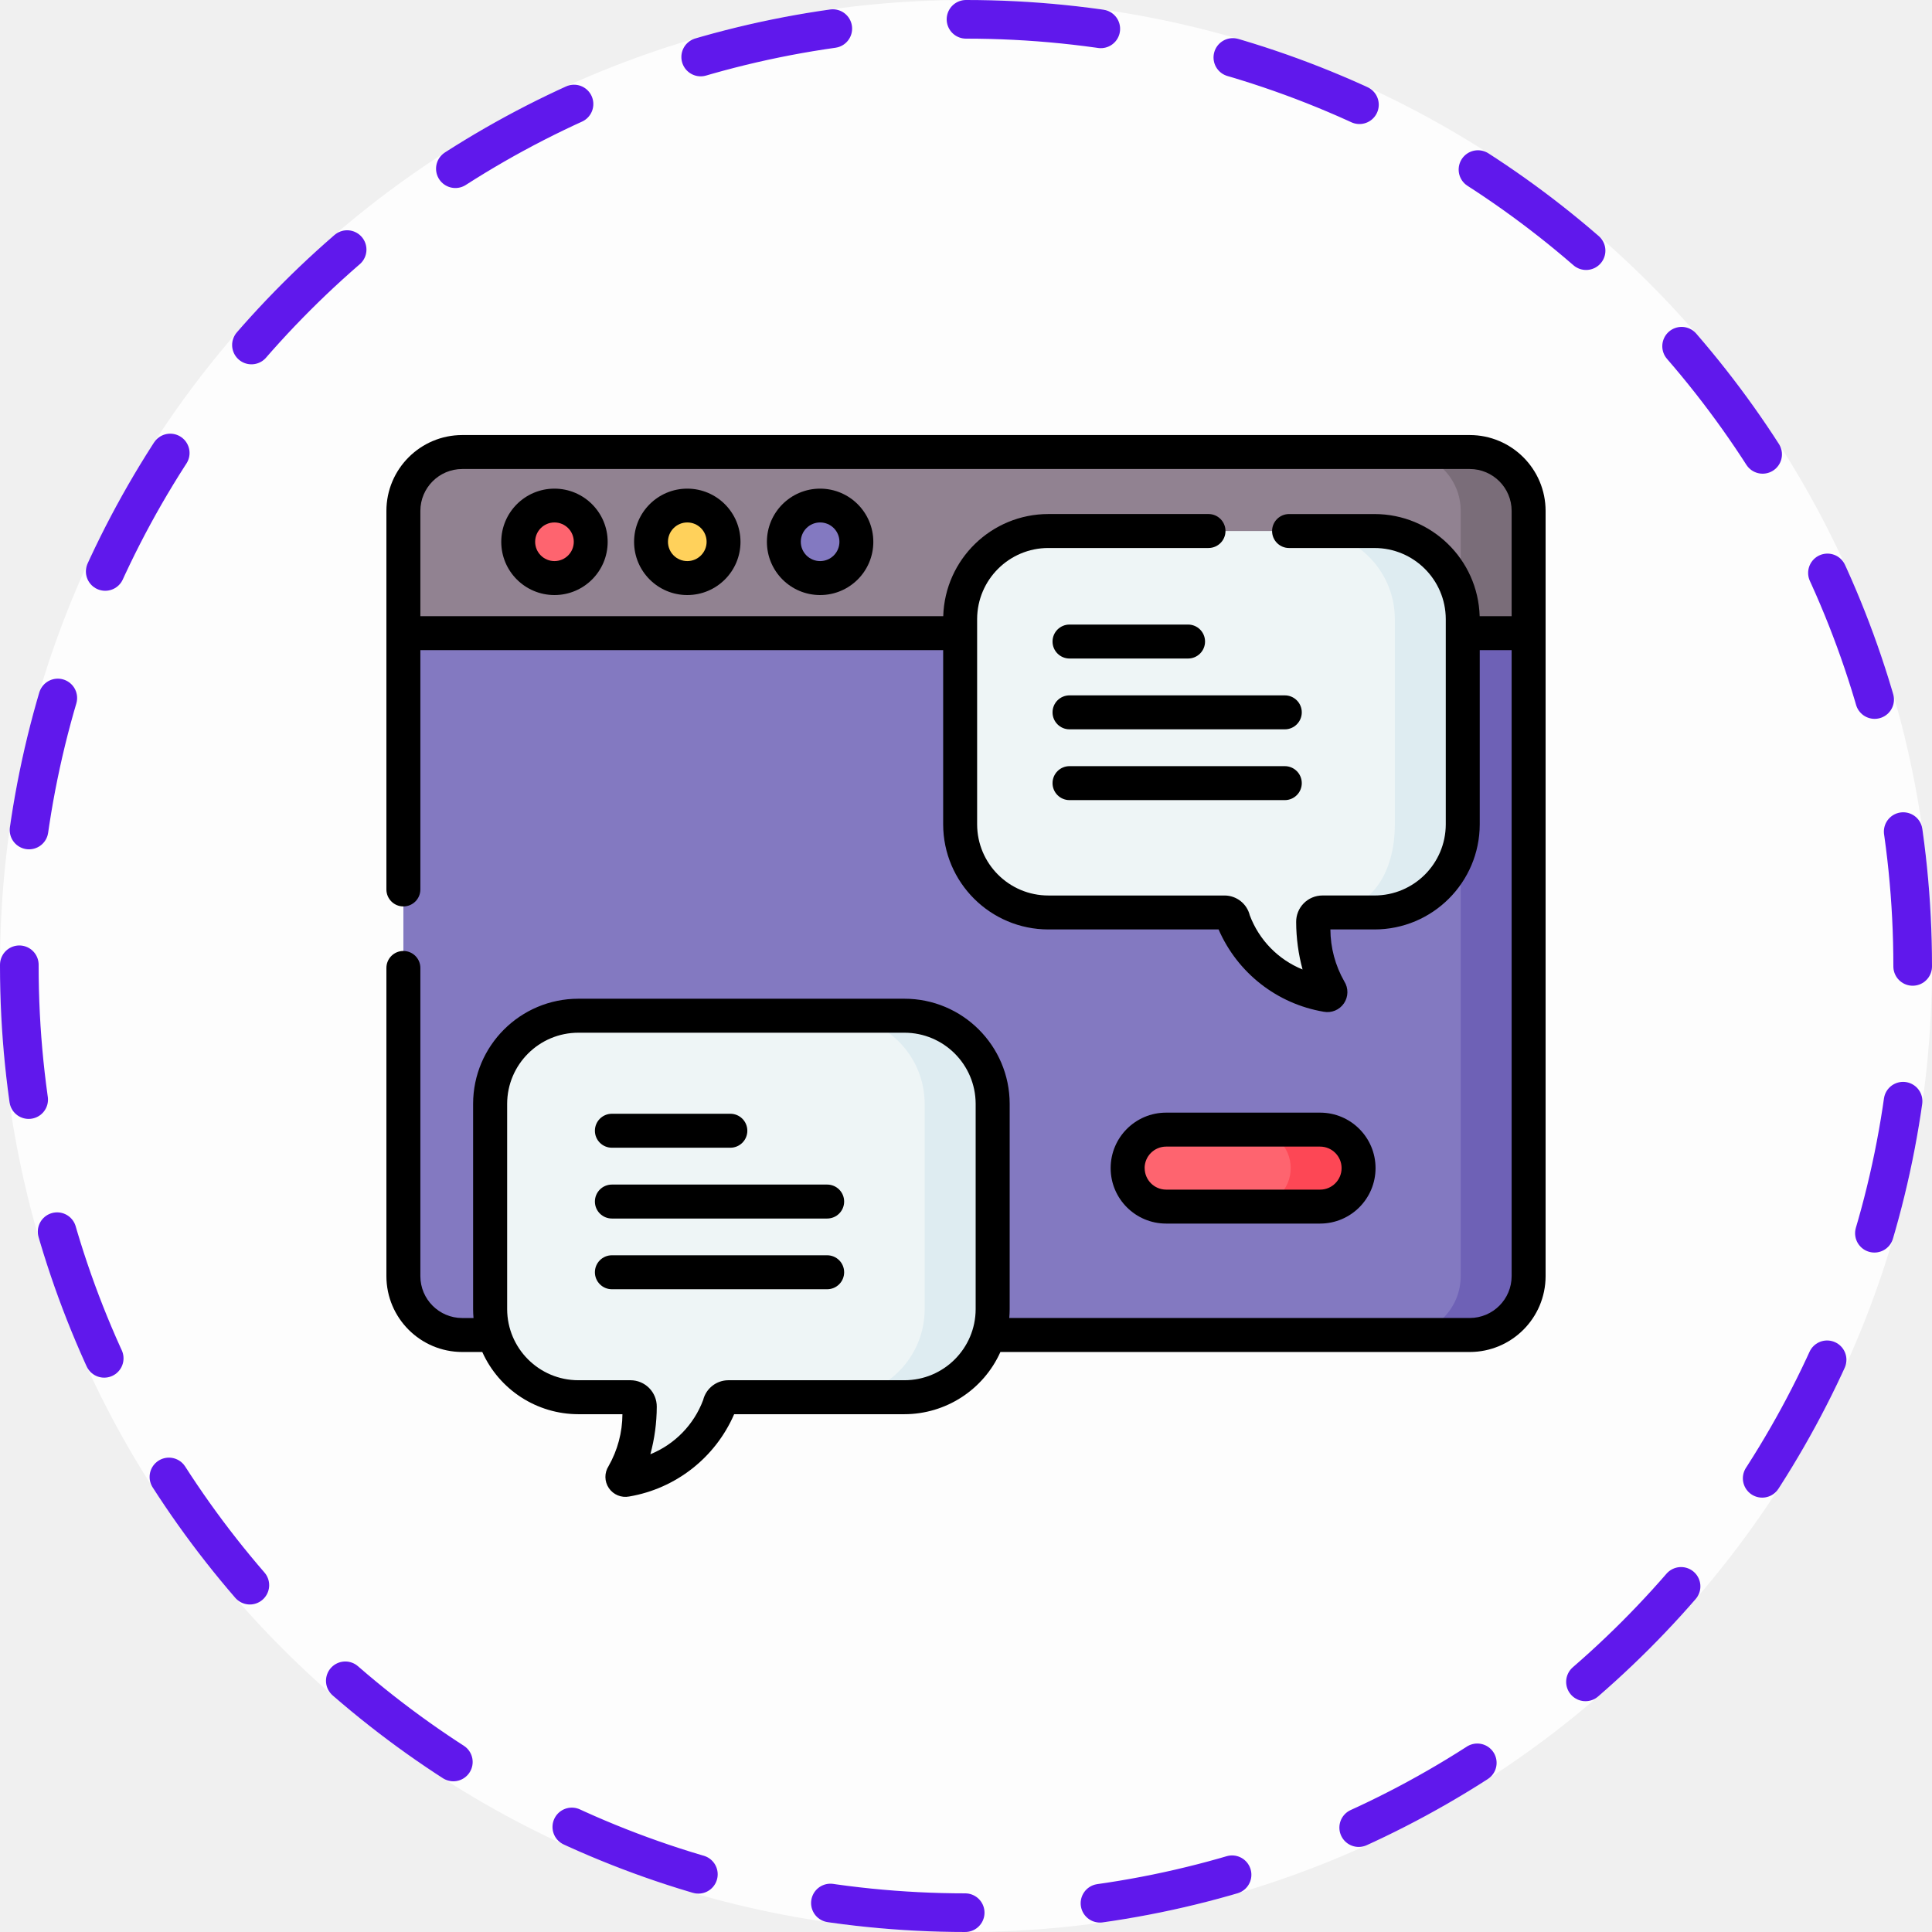
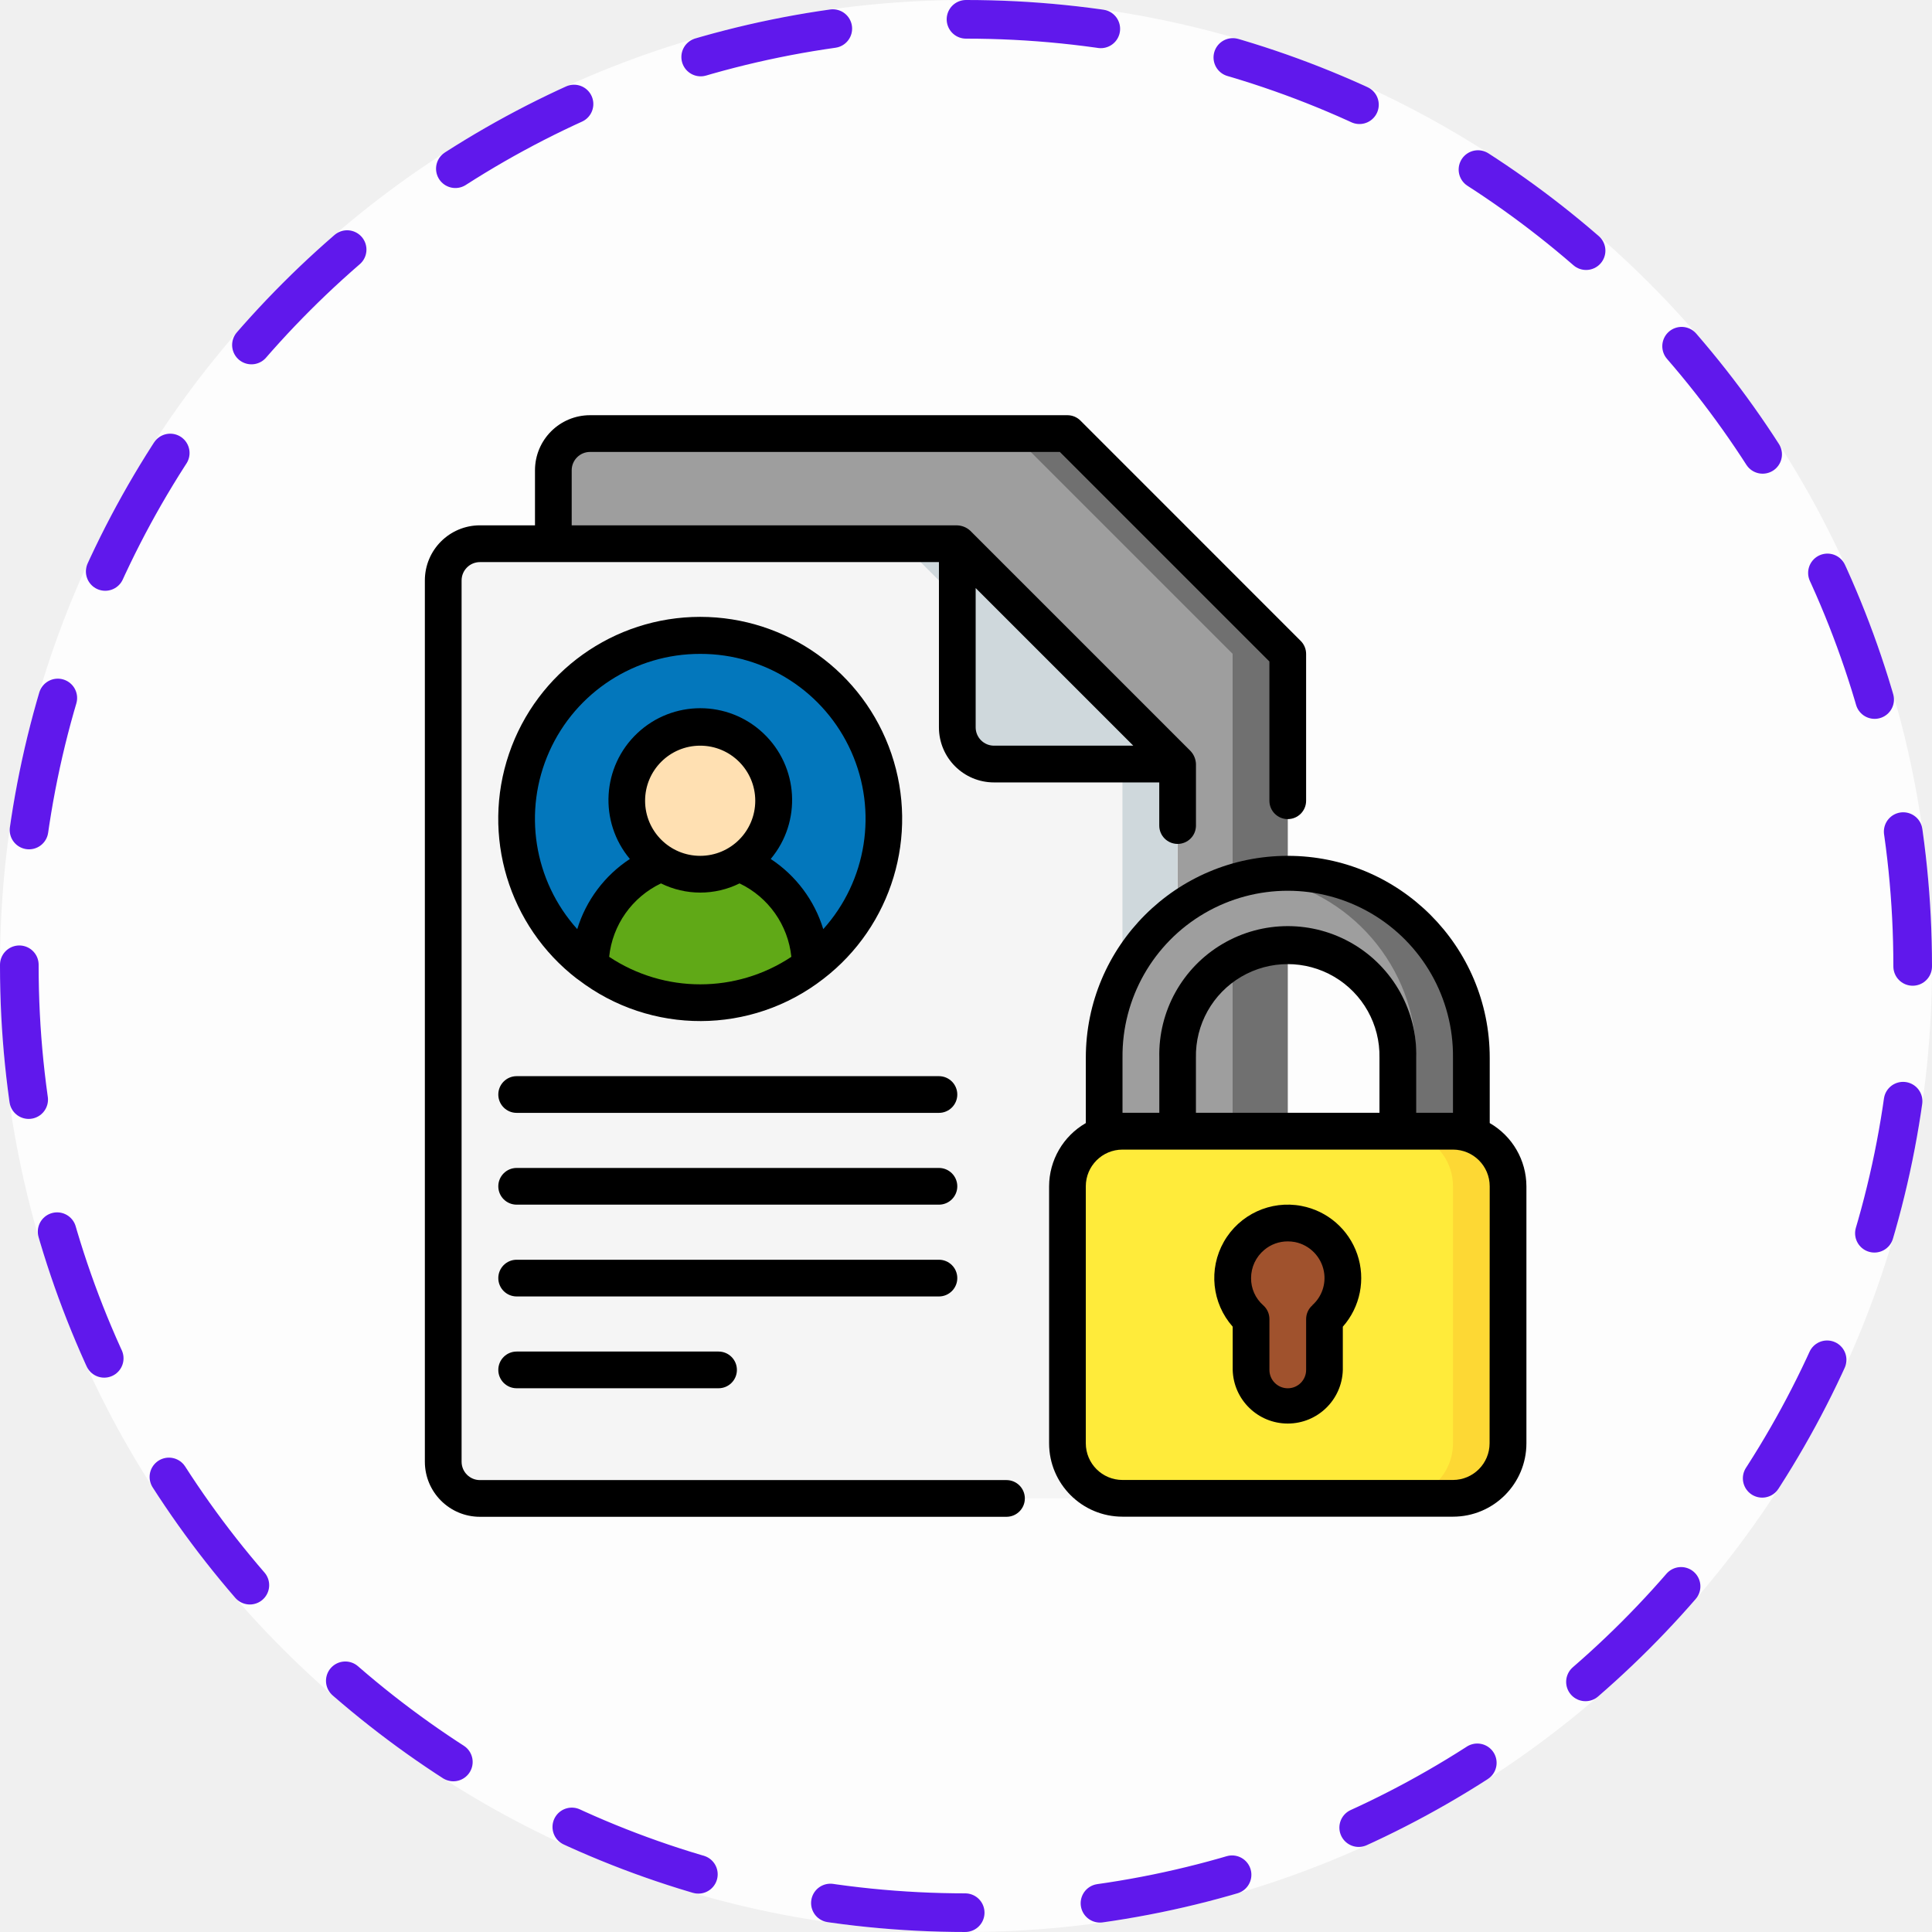
<svg xmlns="http://www.w3.org/2000/svg" width="100" height="100" viewBox="0 0 100 100">
  <g id="Group_1100965" data-name="Group 1100965" transform="translate(0.242)">
    <g id="Group_1098742" data-name="Group 1098742" transform="translate(0)">
      <rect id="Rectangle_400898" data-name="Rectangle 400898" width="100" height="100" rx="50" transform="translate(-0.242)" fill="#fff" opacity="0.859" />
      <g id="Rectangle_400907" data-name="Rectangle 400907" transform="translate(-0.242)" fill="none" stroke="#6018ec" stroke-linecap="round" stroke-width="2" stroke-dasharray="7">
        <rect width="100" height="100" rx="50" stroke="none" />
        <rect x="1" y="1" width="98" height="98" rx="49" fill="none" />
      </g>
    </g>
-     <g id="Group_1103118" data-name="Group 1103118" transform="translate(19.758 1.032)">
-       <path id="Path_879488" data-name="Path 879488" d="M62.7,145.314H10.547A3.047,3.047,0,0,1,7.5,142.267V108.986H65.742v33.281A3.047,3.047,0,0,1,62.7,145.314Z" transform="translate(-6.621 -77.246)" fill="#8379c1" />
-       <path id="Path_879489" data-name="Path 879489" d="M451.547,108.986v33.281a3.047,3.047,0,0,1-3.047,3.047h3.516a3.047,3.047,0,0,0,3.047-3.047V108.986Z" transform="translate(-395.941 -77.246)" fill="#6e61b6" />
-       <path id="Path_879490" data-name="Path 879490" d="M65.742,38.361H7.5V32.033a3.047,3.047,0,0,1,3.047-3.047H62.7a3.047,3.047,0,0,1,3.047,3.047Z" transform="translate(-6.621 -6.621)" fill="#918291" />
-       <path id="Path_879491" data-name="Path 879491" d="M452.016,28.986H448.5a3.047,3.047,0,0,1,3.047,3.047v6.328h3.516V32.033A3.047,3.047,0,0,0,452.016,28.986Z" transform="translate(-395.941 -6.621)" fill="#7a6d79" />
-       <circle id="Ellipse_11692" data-name="Ellipse 11692" cx="1.875" cy="1.875" r="1.875" transform="translate(6.824 25.139)" fill="#fe646f" />
-       <circle id="Ellipse_11693" data-name="Ellipse 11693" cx="1.875" cy="1.875" r="1.875" transform="translate(13.699 25.139)" fill="#ffd15b" />
-       <circle id="Ellipse_11694" data-name="Ellipse 11694" cx="1.875" cy="1.875" r="1.875" transform="translate(20.574 25.139)" fill="#8379c1" />
-       <path id="Path_879492" data-name="Path 879492" d="M53.065,297.729a.476.476,0,0,1,.476.483,6.627,6.627,0,0,1-.876,3.564.151.151,0,0,0,.157.23,6.173,6.173,0,0,0,4.851-3.917.468.468,0,0,1,.452-.36h9.118a4.564,4.564,0,0,0,4.569-4.559V282.545a4.564,4.564,0,0,0-4.569-4.559H50.365a4.563,4.563,0,0,0-4.569,4.558v10.627a4.564,4.564,0,0,0,4.569,4.559Z" transform="translate(-40.429 -226.441)" fill="#eef5f6" />
-       <g id="Group_1103115" data-name="Group 1103115" transform="translate(23.297 51.545)">
-         <path id="Path_879493" data-name="Path 879493" d="M202.321,277.986H198.8a4.564,4.564,0,0,1,4.569,4.559v10.626a4.564,4.564,0,0,1-4.569,4.559h3.516a4.564,4.564,0,0,0,4.569-4.559V282.545A4.564,4.564,0,0,0,202.321,277.986Z" transform="translate(-198.805 -277.986)" fill="#deecf1" />
-       </g>
-       <path id="Path_879494" data-name="Path 879494" d="M272.155,83.618a.476.476,0,0,0-.476.483,6.627,6.627,0,0,0,.876,3.564.151.151,0,0,1-.157.23,6.173,6.173,0,0,1-4.851-3.917.468.468,0,0,0-.452-.36h-9.118a4.564,4.564,0,0,1-4.569-4.559V68.433a4.564,4.564,0,0,1,4.569-4.559h16.878a4.563,4.563,0,0,1,4.569,4.558V79.059a4.564,4.564,0,0,1-4.569,4.559Z" transform="translate(-223.712 -37.421)" fill="#eef5f6" />
-       <g id="Group_1103116" data-name="Group 1103116" transform="translate(47.628 26.453)">
-         <path id="Path_879495" data-name="Path 879495" d="M409.939,63.874h-3.516a4.564,4.564,0,0,1,4.569,4.558V79.059c0,2.518-1.23,4.559-3.753,4.559h2.7a4.564,4.564,0,0,0,4.569-4.559V68.432A4.564,4.564,0,0,0,409.939,63.874Z" transform="translate(-406.423 -63.874)" fill="#deecf1" />
-       </g>
-       <path id="Path_879496" data-name="Path 879496" d="M337.384,332.247h-7.969a1.992,1.992,0,0,1,0-3.984h7.969a1.992,1.992,0,0,1,0,3.984Z" transform="translate(-289.053 -270.827)" fill="#fe646f" />
-       <path id="Path_879497" data-name="Path 879497" d="M385.939,328.263h-3.516a1.992,1.992,0,0,1,0,3.984h3.516a1.992,1.992,0,0,0,0-3.984Z" transform="translate(-337.608 -270.827)" fill="#fd4755" />
-       <g id="Group_1103117" data-name="Group 1103117" transform="translate(0 21.486)">
-         <path id="Path_879498" data-name="Path 879498" d="M56.074,21.486H3.926A3.93,3.93,0,0,0,0,25.412V45.006a.879.879,0,0,0,1.758,0V32.619h27.06v9.019a5.449,5.449,0,0,0,5.448,5.438h8.808a7.248,7.248,0,0,0,5.439,4.259,1.034,1.034,0,0,0,1.066-1.572,5.477,5.477,0,0,1-.718-2.687h2.282a5.449,5.449,0,0,0,5.448-5.438V32.619h1.651v32.4a2.17,2.17,0,0,1-2.168,2.168H32.24c.013-.152.021-.3.021-.46V56.1a5.449,5.449,0,0,0-5.448-5.438H9.935A5.449,5.449,0,0,0,4.488,56.1V66.729c0,.155.008.308.021.46H3.926a2.17,2.17,0,0,1-2.168-2.168V49.069a.879.879,0,0,0-1.758,0V65.021a3.93,3.93,0,0,0,3.926,3.926H4.963a5.455,5.455,0,0,0,4.972,3.22h2.282a5.477,5.477,0,0,1-.718,2.687,1.034,1.034,0,0,0,1.066,1.573A7.247,7.247,0,0,0,18,72.167h8.808a5.455,5.455,0,0,0,4.973-3.22H56.074A3.93,3.93,0,0,0,60,65.021V25.412a3.93,3.93,0,0,0-3.926-3.926ZM26.813,70.409H17.695a1.348,1.348,0,0,0-1.3,1.024,4.876,4.876,0,0,1-2.732,2.806,9.512,9.512,0,0,0,.331-2.456,1.361,1.361,0,0,0-1.354-1.374h-2.7a3.689,3.689,0,0,1-3.69-3.68V56.1a3.689,3.689,0,0,1,3.69-3.679H26.813A3.689,3.689,0,0,1,30.5,56.1V66.729A3.689,3.689,0,0,1,26.813,70.409ZM56.587,30.861a5.448,5.448,0,0,0-5.444-5.286H46.722a.879.879,0,0,0,0,1.758h4.421a3.689,3.689,0,0,1,3.69,3.679V41.638a3.689,3.689,0,0,1-3.69,3.68h-2.7a1.361,1.361,0,0,0-1.354,1.374,9.516,9.516,0,0,0,.331,2.456,4.875,4.875,0,0,1-2.732-2.805,1.347,1.347,0,0,0-1.3-1.024H34.266a3.689,3.689,0,0,1-3.69-3.68V31.012a3.689,3.689,0,0,1,3.69-3.68h8.286a.879.879,0,0,0,0-1.758H34.266a5.449,5.449,0,0,0-5.444,5.286H1.758V25.412a2.17,2.17,0,0,1,2.168-2.168H56.074a2.17,2.17,0,0,1,2.168,2.168v5.449H56.587Z" transform="translate(0 -21.486)" />
-         <path id="Path_879499" data-name="Path 879499" d="M53.485,45.158a2.754,2.754,0,1,0,2.754,2.754A2.757,2.757,0,0,0,53.485,45.158Zm0,3.75a1,1,0,1,1,1-1A1,1,0,0,1,53.485,48.908Z" transform="translate(-44.786 -42.384)" />
-         <path id="Path_879500" data-name="Path 879500" d="M112.151,45.158a2.754,2.754,0,1,0,2.754,2.754A2.757,2.757,0,0,0,112.151,45.158Zm0,3.75a1,1,0,1,1,1-1A1,1,0,0,1,112.151,48.908Z" transform="translate(-96.577 -42.384)" />
-         <path id="Path_879501" data-name="Path 879501" d="M170.818,45.158a2.754,2.754,0,1,0,2.754,2.754A2.757,2.757,0,0,0,170.818,45.158Zm0,3.75a1,1,0,1,1,1-1A1,1,0,0,1,170.818,48.908Z" transform="translate(-148.369 -42.384)" />
-         <path id="Path_879502" data-name="Path 879502" d="M295.1,106.95h6.136a.879.879,0,0,0,0-1.758H295.1a.879.879,0,0,0,0,1.758Z" transform="translate(-259.742 -95.383)" />
-         <path id="Path_879503" data-name="Path 879503" d="M294.221,137.342a.879.879,0,0,0,.879.879h11.143a.879.879,0,0,0,0-1.758H295.1A.879.879,0,0,0,294.221,137.342Z" transform="translate(-259.742 -122.989)" />
-         <path id="Path_879504" data-name="Path 879504" d="M306.243,167.733H295.1a.879.879,0,0,0,0,1.758h11.143A.879.879,0,0,0,306.243,167.733Z" transform="translate(-259.742 -150.595)" />
-         <path id="Path_879505" data-name="Path 879505" d="M92.968,323.021H99.1a.879.879,0,0,0,0-1.758H92.968a.879.879,0,0,0,0,1.758Z" transform="translate(-81.297 -286.133)" />
-         <path id="Path_879506" data-name="Path 879506" d="M104.111,352.534H92.968a.879.879,0,0,0,0,1.758h11.143A.879.879,0,0,0,104.111,352.534Z" transform="translate(-81.297 -313.739)" />
-         <path id="Path_879507" data-name="Path 879507" d="M104.111,383.8H92.968a.879.879,0,0,0,0,1.758h11.143A.879.879,0,0,0,104.111,383.8Z" transform="translate(-81.297 -341.345)" />
-         <path id="Path_879508" data-name="Path 879508" d="M330.9,326.505a2.871,2.871,0,0,0,0-5.742h-7.969a2.871,2.871,0,0,0,0,5.742Zm-9.082-2.871a1.115,1.115,0,0,1,1.113-1.113H330.9a1.113,1.113,0,0,1,0,2.227h-7.969A1.115,1.115,0,0,1,321.821,323.634Z" transform="translate(-282.573 -285.691)" />
+     <g id="Page-1" transform="translate(21.749 21.491)">
+       <g id="_019---Confidential-Documents" data-name="019---Confidential-Documents" transform="translate(0 0)">
+         <g id="Icons_copy" transform="translate(0.95 0.95)">
+           <path id="Shape" d="M6,36.111V1.9A1.906,1.906,0,0,1,7.9,0H32.608l11.4,11.4V36.111Z" transform="translate(-0.298)" fill="#9e9e9e" />
+           <path id="Shape-2" data-name="Shape" d="M33.851,0H31L42.4,11.4V36.111h2.851V11.4Z" transform="translate(-1.541)" fill="#707070" />
+           <path id="Shape-3" data-name="Shape" d="M38.012,55.415V17.4L26.608,6H1.9A1.906,1.906,0,0,0,0,7.9V53.515a1.906,1.906,0,0,0,1.9,1.9Z" transform="translate(0 -0.298)" fill="#f5f5f5" />
+           <path id="Shape-4" data-name="Shape" d="M27.851,6H25L36.4,17.4V55.415h2.851V17.4Z" transform="translate(-1.243 -0.298)" fill="#cfd8dc" />
+           <path id="Shape-5" data-name="Shape" d="M28,15.5V6L39.4,17.4H29.9A1.9,1.9,0,0,1,28,15.5Z" transform="translate(-1.392 -0.298)" fill="#cfd8dc" />
+           <path id="Shape-6" data-name="Shape" d="M56.807,40.851v13.3a2.851,2.851,0,0,1-2.851,2.851H36.851A2.851,2.851,0,0,1,34,54.155v-13.3a2.82,2.82,0,0,1,1.9-2.68,2.634,2.634,0,0,1,.95-.171H53.956a2.634,2.634,0,0,1,.95.171A2.82,2.82,0,0,1,56.807,40.851Z" transform="translate(-1.69 -1.889)" fill="#ffeb3a" />
+           <path id="Shape-7" data-name="Shape" d="M55.8,38.171a2.634,2.634,0,0,0-.95-.171H52a2.634,2.634,0,0,1,.95.171,2.82,2.82,0,0,1,1.9,2.68v13.3A2.851,2.851,0,0,1,52,57.006h2.851A2.851,2.851,0,0,0,57.7,54.155v-13.3A2.82,2.82,0,0,0,55.8,38.171Z" transform="translate(-2.585 -1.889)" fill="#fdd834" />
+           <path id="Shape-8" data-name="Shape" d="M48.661,45.358a2.823,2.823,0,0,1-.909,2.611V50.6a1.9,1.9,0,1,1-3.8,0V47.969A2.794,2.794,0,0,1,43,45.85a2.851,2.851,0,0,1,5.661-.492Z" transform="translate(-2.137 -2.137)" fill="sienna" />
+           <path id="Shape-9" data-name="Shape" d="M55.006,33.5v3.972a2.634,2.634,0,0,0-.95-.171H51.2V33.5a5.7,5.7,0,1,0-11.4,0v3.8H36.95a2.634,2.634,0,0,0-.95.171V33.5a9.5,9.5,0,1,1,19.006,0Z" transform="translate(-1.789 -1.193)" fill="#9e9e9e" />
+           <path id="Shape-10" data-name="Shape" d="M52.644,26.785A9.35,9.35,0,0,0,44.5,24.124,9.482,9.482,0,0,1,52.577,33.5v3.8h1.9a2.634,2.634,0,0,1,.95.171V33.5A9.473,9.473,0,0,0,52.644,26.785Z" transform="translate(-2.212 -1.193)" fill="#707070" />
+           <path id="Shape-11" data-name="Shape" d="M23.006,20.5A9.462,9.462,0,0,1,19.2,28.1a5.7,5.7,0,0,0-3.687-5.322,3.8,3.8,0,1,0-4.029,0A5.7,5.7,0,0,0,7.8,28.1a9.5,9.5,0,1,1,15.2-7.593Z" transform="translate(-0.199 -0.546)" fill="#0377bc" />
+           <path id="Shape-12" data-name="Shape" d="M19.4,28.712v.01a9.5,9.5,0,0,1-11.4,0v-.01a5.7,5.7,0,0,1,3.687-5.322,3.791,3.791,0,0,0,4.029,0A5.7,5.7,0,0,1,19.4,28.712Z" transform="translate(-0.398 -1.163)" fill="#60a917" />
+           <path id="Shape-13" data-name="Shape" d="M17.6,19.8a3.8,3.8,0,1,1-3.1-3.737A3.8,3.8,0,0,1,17.6,19.8Z" transform="translate(-0.497 -0.795)" fill="#ffe0b2" />
+         </g>
+         <g id="Icons">
+           <path id="Shape-14" data-name="Shape" d="M2.851,57.018H30.105a.95.95,0,0,0,0-1.9H2.851a.95.95,0,0,1-.95-.95V8.553a.95.95,0,0,1,.95-.95H26.608v8.553a2.851,2.851,0,0,0,2.851,2.851h8.553v2.233a.95.95,0,1,0,1.9,0V18.056a1.039,1.039,0,0,0-.278-.672L28.23,5.98a1.04,1.04,0,0,0-.672-.278H7.6V2.851a.95.95,0,0,1,.95-.95H32.867L43.713,12.747v7.209a.95.95,0,1,0,1.9,0v-7.6a.95.95,0,0,0-.278-.672L33.932.278A.95.95,0,0,0,33.26,0H8.553A2.851,2.851,0,0,0,5.7,2.851V5.7H2.851A2.851,2.851,0,0,0,0,8.553V54.167A2.851,2.851,0,0,0,2.851,57.018ZM36.668,17.105H29.459a.95.95,0,0,1-.95-.95V8.946Z" transform="translate(0 0)" />
+           <path id="Shape-15" data-name="Shape" d="M56.807,37.832V34.453a10.453,10.453,0,1,0-20.906,0v3.379A3.789,3.789,0,0,0,34,41.105v13.3a3.8,3.8,0,0,0,3.8,3.8H54.906a3.8,3.8,0,0,0,3.8-3.8v-13.3A3.789,3.789,0,0,0,56.807,37.832ZM37.8,34.453a8.553,8.553,0,1,1,17.105,0V37.3h-1.9V34.453a6.652,6.652,0,1,0-13.3,0V37.3H37.8ZM41.6,37.3V34.453a4.751,4.751,0,1,1,9.5,0V37.3Zm15.2,17.105a1.9,1.9,0,0,1-1.9,1.9H37.8a1.9,1.9,0,0,1-1.9-1.9v-13.3a1.9,1.9,0,0,1,1.9-1.9H54.906a1.9,1.9,0,0,1,1.9,1.9Z" transform="translate(-1.69 -1.193)" />
+           <path id="Shape-16" data-name="Shape" d="M47.51,43.065a3.8,3.8,0,0,0-3.56,6.25v2.238a2.851,2.851,0,0,0,5.7,0V49.316a3.8,3.8,0,0,0-2.142-6.251Zm.57,5.139a.95.95,0,0,0-.329.717v2.632a.95.95,0,0,1-1.9,0V48.92a.95.95,0,0,0-.326-.717,1.852,1.852,0,0,1-.624-1.4,1.9,1.9,0,0,1,.682-1.461A1.877,1.877,0,0,1,46.8,44.9a2.072,2.072,0,0,1,.372.034,1.907,1.907,0,0,1,1.5,1.527,1.88,1.88,0,0,1-.6,1.742Z" transform="translate(-2.137 -2.137)" />
+           <path id="Shape-17" data-name="Shape" d="M8.072,29.713c.023.023.052.037.078.058a10.379,10.379,0,0,0,12.664-.042l.015-.011a10.453,10.453,0,1,0-12.757,0ZM9.738,28.58a4.751,4.751,0,0,1,2.682-3.8,4.59,4.59,0,0,0,4.067,0,4.751,4.751,0,0,1,2.681,3.8,8.517,8.517,0,0,1-9.43,0Zm4.715-5.227A2.851,2.851,0,1,1,17.3,20.5,2.851,2.851,0,0,1,14.453,23.353Zm0-10.453A8.538,8.538,0,0,1,20.82,27.147,6.684,6.684,0,0,0,18.1,23.515a4.753,4.753,0,1,0-7.29,0,6.684,6.684,0,0,0-2.724,3.632A8.538,8.538,0,0,1,14.453,12.9Z" transform="translate(-0.199 -0.546)" />
+           <path id="Shape-18" data-name="Shape" d="M26.807,36H4.95a.95.95,0,0,0,0,1.9H26.807a.95.95,0,0,0,0-1.9Z" transform="translate(-0.199 -1.789)" />
+           <path id="Shape-19" data-name="Shape" d="M26.807,41H4.95a.95.95,0,0,0,0,1.9H26.807a.95.95,0,0,0,0-1.9Z" transform="translate(-0.199 -2.038)" />
+           <path id="Shape-20" data-name="Shape" d="M27.757,46.95a.95.95,0,0,0-.95-.95H4.95a.95.95,0,1,0,0,1.9H26.807A.95.95,0,0,0,27.757,46.95Z" transform="translate(-0.199 -2.287)" />
+           <path id="Shape-21" data-name="Shape" d="M4.95,51a.95.95,0,1,0,0,1.9H15.4a.95.95,0,1,0,0-1.9Z" transform="translate(-0.199 -2.535)" />
+         </g>
      </g>
    </g>
  </g>
</svg>
